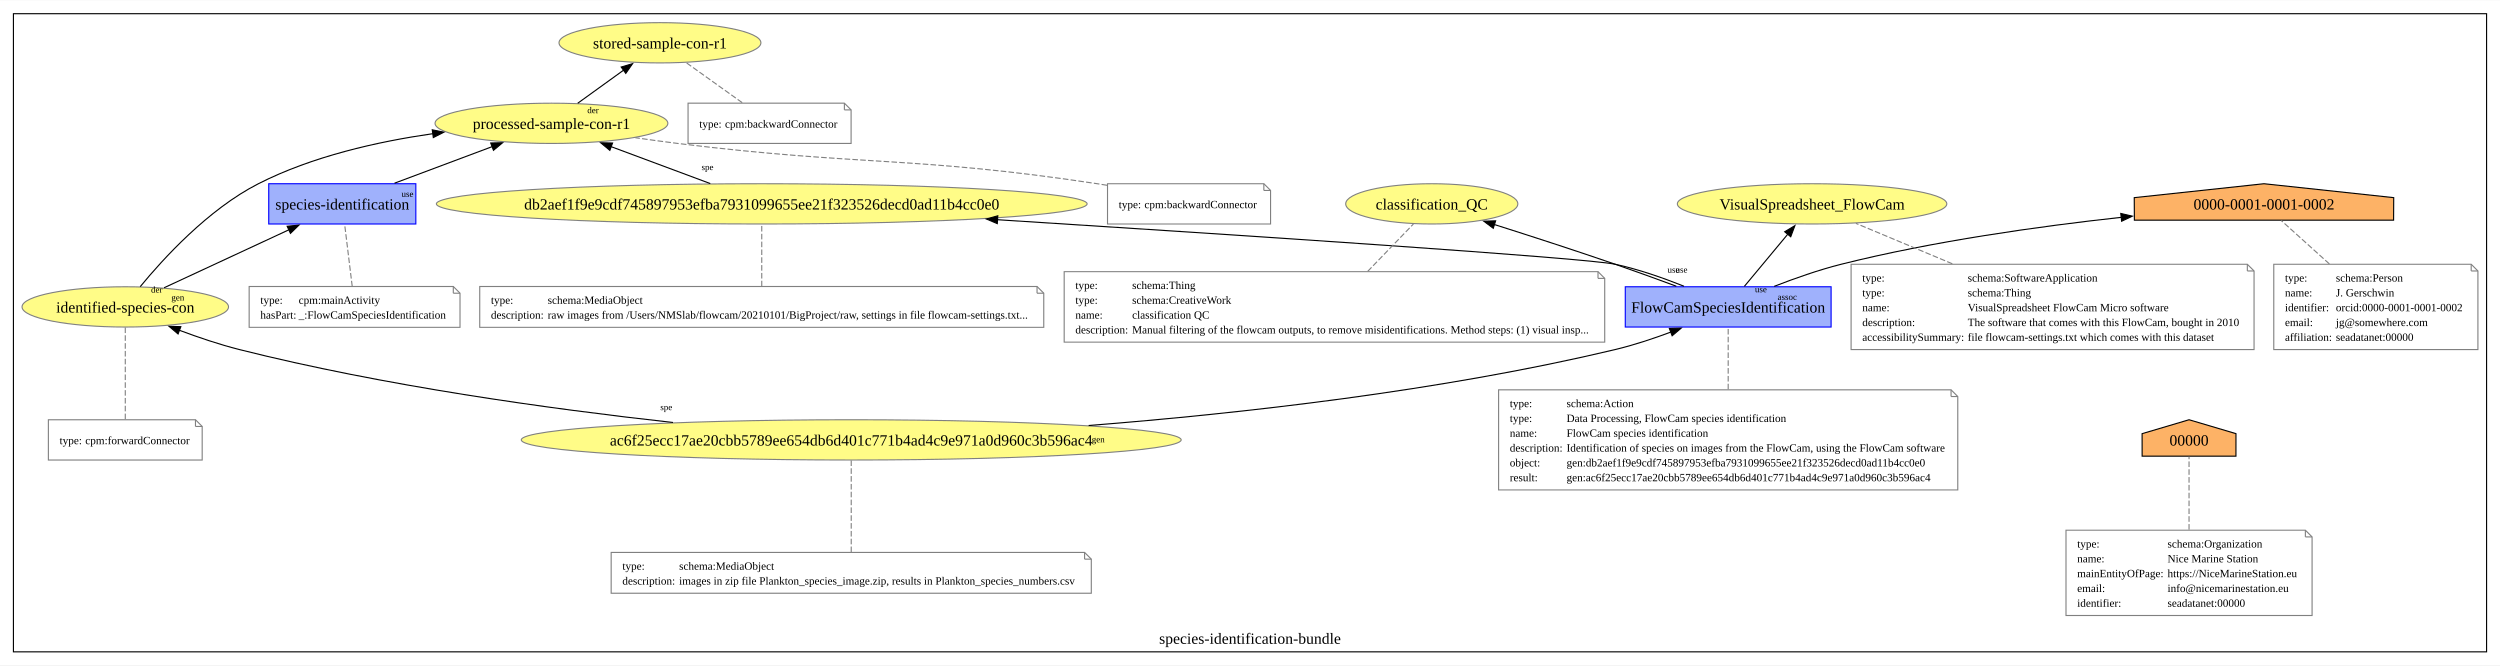
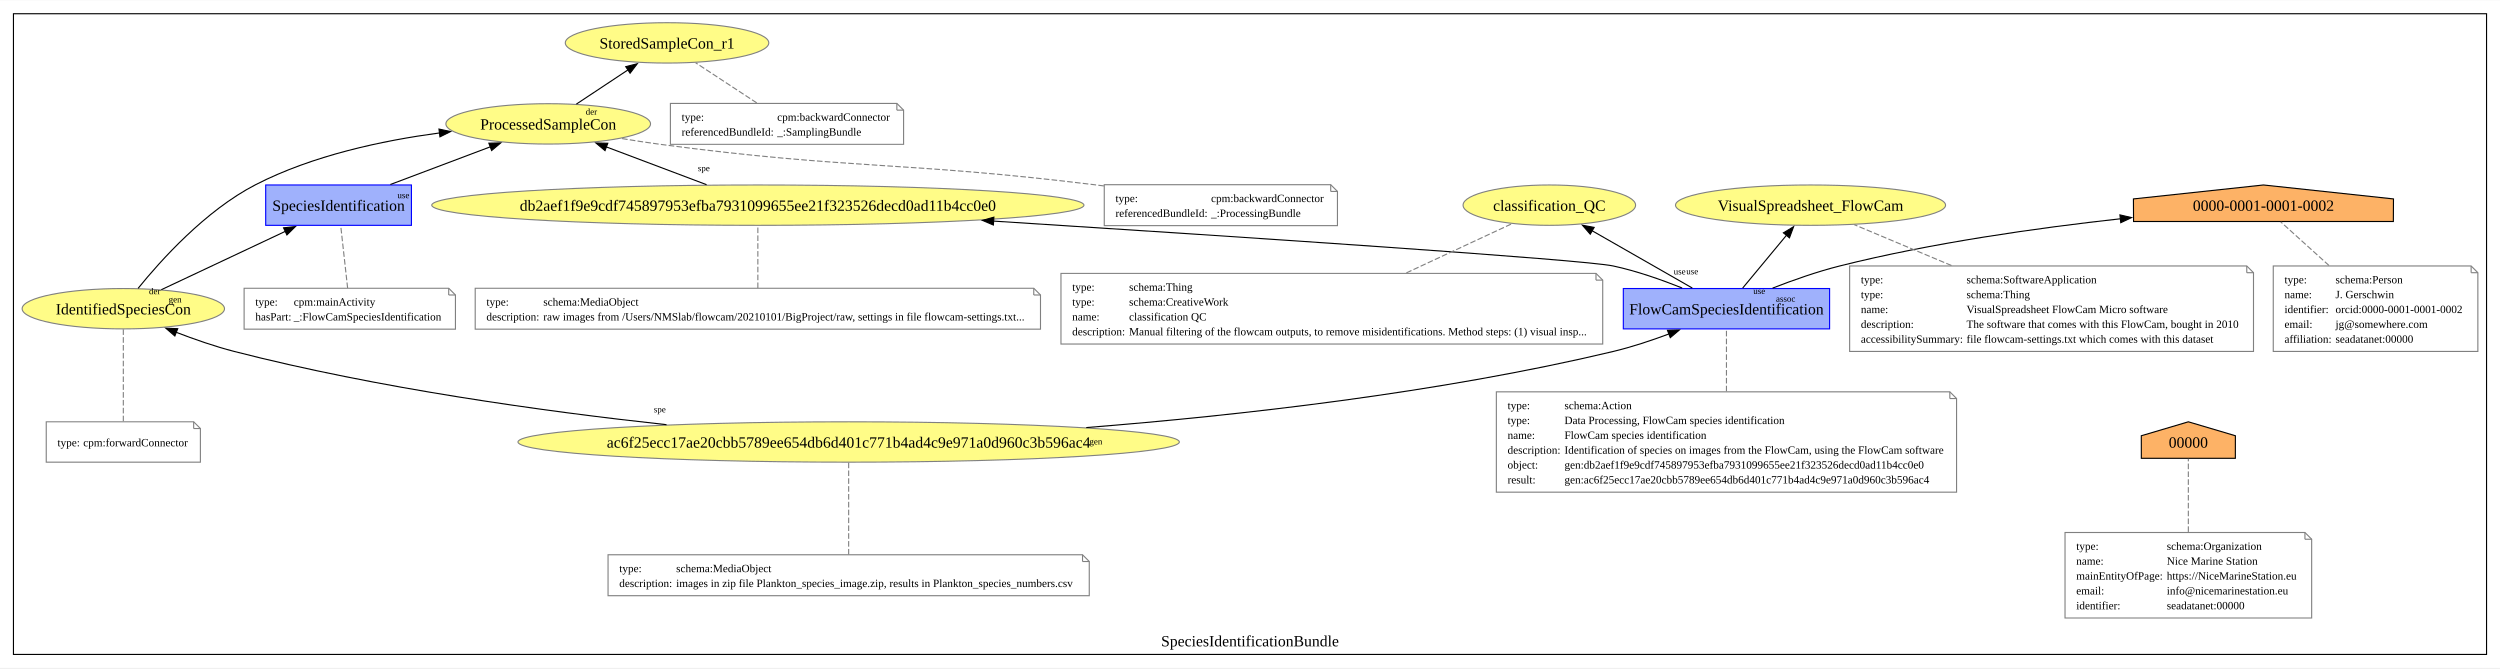
- <svg xmlns="http://www.w3.org/2000/svg" xmlns:xlink="http://www.w3.org/1999/xlink" width="2235pt" height="595pt" viewBox="0.00 0.00 2235.00 594.50">
-   <g id="graph0" class="graph" transform="scale(1 1) rotate(0) translate(4 590.5)">
-     <polygon fill="white" stroke="none" points="-4,4 -4,-590.5 2231,-590.5 2231,4 -4,4" />
+ <svg xmlns="http://www.w3.org/2000/svg" xmlns:xlink="http://www.w3.org/1999/xlink" width="2230pt" height="596pt" viewBox="0.00 0.00 2230.00 595.50">
+   <g id="graph0" class="graph" transform="scale(1 1) rotate(0) translate(4 591.5)">
+     <polygon fill="white" stroke="none" points="-4,4 -4,-591.5 2226,-591.5 2226,4 -4,4" />
    <g id="clust1" class="cluster">
      <g id="a_clust1">
-         <a xlink:href="https://openprovenance.org/blank#species-identification-bundle" xlink:title="species-identification-bundle">
-           <polygon fill="none" stroke="black" points="8,-8 8,-578.5 2219,-578.5 2219,-8 8,-8" />
-           <text text-anchor="middle" x="1113.5" y="-15.2" font-family="Times New Roman,serif" font-size="14.00">species-identification-bundle</text>
+         <a xlink:href="https://openprovenance.org/blank#SpeciesIdentificationBundle" xlink:title="SpeciesIdentificationBundle">
+           <polygon fill="none" stroke="black" points="8,-8 8,-579.5 2214,-579.5 2214,-8 8,-8" />
+           <text text-anchor="middle" x="1111" y="-15.2" font-family="Times New Roman,serif" font-size="14.00">
+                 SpeciesIdentificationBundle
+             </text>
        </a>
      </g>
    </g>
    <g id="node1" class="node">
      <g id="a_node1">
-         <a xlink:href="https://openprovenance.org/blank#species-identification" xlink:title="species-identification">
-           <polygon fill="#9fb1fc" stroke="#0000ff" points="367.75,-426.5 236.25,-426.5 236.25,-390.5 367.75,-390.5 367.75,-426.5" />
-           <text text-anchor="middle" x="302" y="-403.45" font-family="Times New Roman,serif" font-size="14.00">species-identification</text>
+         <a xlink:href="https://openprovenance.org/blank#SpeciesIdentification" xlink:title="SpeciesIdentification">
+           <polygon fill="#9fb1fc" stroke="#0000ff" points="363,-426.75 233,-426.75 233,-390.75 363,-390.75 363,-426.75" />
+           <text text-anchor="middle" x="298" y="-403.7" font-family="Times New Roman,serif" font-size="14.00">
+                 SpeciesIdentification
+             </text>
        </a>
      </g>
    </g>
    <g id="node5" class="node">
      <g id="a_node5">
-         <a xlink:href="https://openprovenance.org/blank#processed-sample-con-r1" xlink:title="processed-sample-con-r1">
-           <ellipse fill="#fffc87" stroke="#808080" cx="489" cy="-480.5" rx="104.07" ry="18" />
-           <text text-anchor="middle" x="489" y="-475.45" font-family="Times New Roman,serif" font-size="14.00">processed-sample-con-r1</text>
+         <a xlink:href="https://openprovenance.org/blank#ProcessedSampleCon" xlink:title="ProcessedSampleCon">
+           <ellipse fill="#fffc87" stroke="#808080" cx="485" cy="-481.25" rx="91.27" ry="18" />
+           <text text-anchor="middle" x="485" y="-476.2" font-family="Times New Roman,serif" font-size="14.00">
+                 ProcessedSampleCon
+             </text>
        </a>
      </g>
    </g>
    <g id="edge12" class="edge">
-       <path fill="none" stroke="black" d="M348.71,-426.98C375.26,-436.92 408.59,-449.4 436.1,-459.7" />
-       <polygon fill="black" stroke="black" points="434.71,-462.91 445.3,-463.14 437.16,-456.36 434.71,-462.91" />
-       <text text-anchor="middle" x="360.28" y="-414.72" font-family="Times New Roman,serif" font-size="8.00">use</text>
+       <path fill="none" stroke="black" d="M344.22,-427.18C371.25,-437.36 405.42,-450.25 433.32,-460.77" />
+       <polygon fill="black" stroke="black" points="432.07,-464.03 442.66,-464.29 434.54,-457.48 432.07,-464.03" />
+       <text text-anchor="middle" x="355.83" y="-414.94" font-family="Times New Roman,serif" font-size="8.00">use</text>
    </g>
    <g id="node2" class="node">
-       <polygon fill="none" stroke="gray" points="401.25,-334.62 218.75,-334.62 218.75,-298.12 407.25,-298.12 407.25,-328.62 401.25,-334.62" />
-       <polyline fill="none" stroke="gray" points="401.25,-334.62 401.25,-328.62" />
-       <polyline fill="none" stroke="gray" points="407.25,-328.62 401.25,-328.62" />
-       <text text-anchor="start" x="228.75" y="-319.12" font-family="Times New Roman,serif" font-size="10.00">type:</text>
-       <text text-anchor="start" x="263" y="-319.12" font-family="Times New Roman,serif" font-size="10.00">cpm:mainActivity</text>
-       <text text-anchor="start" x="228.75" y="-305.88" font-family="Times New Roman,serif" font-size="10.00">hasPart:</text>
-       <text text-anchor="start" x="263" y="-305.88" font-family="Times New Roman,serif" font-size="10.00">_:FlowCamSpeciesIdentification</text>
+       <polygon fill="none" stroke="gray" points="396.25,-334.62 213.75,-334.62 213.75,-298.12 402.25,-298.12 402.25,-328.62 396.25,-334.62" />
+       <polyline fill="none" stroke="gray" points="396.25,-334.62 396.25,-328.62" />
+       <polyline fill="none" stroke="gray" points="402.25,-328.62 396.25,-328.62" />
+       <text text-anchor="start" x="223.75" y="-319.12" font-family="Times New Roman,serif" font-size="10.00">type:</text>
+       <text text-anchor="start" x="258" y="-319.12" font-family="Times New Roman,serif" font-size="10.00">
+         cpm:mainActivity
+     </text>
+       <text text-anchor="start" x="223.75" y="-305.88" font-family="Times New Roman,serif" font-size="10.00">hasPart:
+     </text>
+       <text text-anchor="start" x="258" y="-305.88" font-family="Times New Roman,serif" font-size="10.00">
+         _:FlowCamSpeciesIdentification
+     </text>
    </g>
    <g id="edge1" class="edge">
-       <path fill="none" stroke="gray" stroke-dasharray="5,2" d="M310.88,-334.75C308.93,-350.71 306.06,-374.23 304.11,-390.18" />
+       <path fill="none" stroke="gray" stroke-dasharray="5,2" d="M306.07,-334.8C304.3,-350.8 301.69,-374.39 299.92,-390.38" />
    </g>
    <g id="node3" class="node">
      <g id="a_node3">
        <a xlink:href="https://openprovenance.org/blank#FlowCamSpeciesIdentification" xlink:title="FlowCamSpeciesIdentification">
-           <polygon fill="#9fb1fc" stroke="#0000ff" points="1633,-334.38 1449,-334.38 1449,-298.38 1633,-298.38 1633,-334.38" />
-           <text text-anchor="middle" x="1541" y="-311.32" font-family="Times New Roman,serif" font-size="14.00">FlowCamSpeciesIdentification</text>
+           <polygon fill="#9fb1fc" stroke="#0000ff" points="1628,-334.38 1444,-334.38 1444,-298.38 1628,-298.38 1628,-334.38" />
+           <text text-anchor="middle" x="1536" y="-311.32" font-family="Times New Roman,serif" font-size="14.00">
+         FlowCamSpeciesIdentification
+     </text>
        </a>
      </g>
    </g>
    <g id="node11" class="node">
      <g id="a_node11">
        <a xlink:href="https://openprovenance.org/blank#classification_QC" xlink:title="classification_QC">
-           <ellipse fill="#fffc87" stroke="#808080" cx="1276" cy="-408.5" rx="76.94" ry="18" />
-           <text text-anchor="middle" x="1276" y="-403.45" font-family="Times New Roman,serif" font-size="14.00">classification_QC</text>
+           <ellipse fill="#fffc87" stroke="#808080" cx="1378" cy="-408.75" rx="76.94" ry="18" />
+           <text text-anchor="middle" x="1378" y="-403.7" font-family="Times New Roman,serif" font-size="14.00">
+         classification_QC
+     </text>
        </a>
      </g>
    </g>
    <g id="edge17" class="edge">
-       <path fill="none" stroke="black" d="M1494.63,-334.86C1477.51,-341.2 1457.92,-348.31 1440,-354.5 1404.2,-366.86 1363.71,-379.95 1331.92,-390.03" />
-       <polygon fill="black" stroke="black" points="1330.98,-386.66 1322.5,-393.01 1333.09,-393.33 1330.98,-386.66" />
-       <text text-anchor="middle" x="1492.09" y="-346.92" font-family="Times New Roman,serif" font-size="8.00">use</text>
+       <path fill="none" stroke="black" d="M1505.54,-334.8C1479.98,-349.42 1443.36,-370.37 1415.91,-386.07" />
+       <polygon fill="black" stroke="black" points="1414.5,-382.84 1407.56,-390.84 1417.98,-388.91 1414.5,-382.84" />
+       <text text-anchor="middle" x="1505.48" y="-347.08" font-family="Times New Roman,serif" font-size="8.00">use</text>
    </g>
    <g id="node13" class="node">
      <g id="a_node13">
        <a xlink:href="gendb2aef1f9e9cdf745897953efba7931099655ee21f323526decd0ad11b4cc0e0" xlink:title="db2aef1f9e9cdf745897953efba7931099655ee21f323526decd0ad11b4cc0e0">
-           <ellipse fill="#fffc87" stroke="#808080" cx="677" cy="-408.5" rx="290.88" ry="18" />
-           <text text-anchor="middle" x="677" y="-403.45" font-family="Times New Roman,serif" font-size="14.00">db2aef1f9e9cdf745897953efba7931099655ee21f323526decd0ad11b4cc0e0</text>
+           <ellipse fill="#fffc87" stroke="#808080" cx="672" cy="-408.75" rx="290.88" ry="18" />
+           <text text-anchor="middle" x="672" y="-403.7" font-family="Times New Roman,serif" font-size="14.00">
+         db2aef1f9e9cdf745897953efba7931099655ee21f323526decd0ad11b4cc0e0
+     </text>
        </a>
      </g>
    </g>
    <g id="edge18" class="edge">
-       <path fill="none" stroke="black" d="M1501.47,-334.86C1483.13,-342.19 1460.83,-350.04 1440,-354.5 1413.22,-360.23 1103.97,-380.59 887.52,-394.34" />
-       <polygon fill="black" stroke="black" points="887.58,-390.83 877.82,-394.96 888.02,-397.82 887.58,-390.83" />
-       <text text-anchor="middle" x="1499.26" y="-346.97" font-family="Times New Roman,serif" font-size="8.00">use</text>
+       <path fill="none" stroke="black" d="M1496.47,-334.85C1478.13,-342.19 1455.83,-350.04 1435,-354.5 1408.2,-360.24 1098.51,-380.73 882.03,-394.55" />
+       <polygon fill="black" stroke="black" points="882.09,-391.04 872.34,-395.17 882.54,-398.03 882.09,-391.04" />
+       <text text-anchor="middle" x="1494.25" y="-346.96" font-family="Times New Roman,serif" font-size="8.00">use</text>
    </g>
    <g id="node17" class="node">
      <g id="a_node17">
        <a xlink:href="https://openprovenance.org/blank#VisualSpreadsheet_FlowCam" xlink:title="VisualSpreadsheet_FlowCam">
-           <ellipse fill="#fffc87" stroke="#808080" cx="1616" cy="-408.5" rx="120.45" ry="18" />
-           <text text-anchor="middle" x="1616" y="-403.45" font-family="Times New Roman,serif" font-size="14.00">VisualSpreadsheet_FlowCam</text>
+           <ellipse fill="#fffc87" stroke="#808080" cx="1611" cy="-408.75" rx="120.45" ry="18" />
+           <text text-anchor="middle" x="1611" y="-403.7" font-family="Times New Roman,serif" font-size="14.00">
+         VisualSpreadsheet_FlowCam
+     </text>
        </a>
      </g>
    </g>
    <g id="edge16" class="edge">
-       <path fill="none" stroke="black" d="M1555.46,-334.75C1566.46,-347.97 1581.77,-366.37 1594.25,-381.36" />
-       <polygon fill="black" stroke="black" points="1591.53,-383.57 1600.62,-389.01 1596.91,-379.09 1591.53,-383.57" />
-       <text text-anchor="middle" x="1570.24" y="-329.48" font-family="Times New Roman,serif" font-size="8.00">use</text>
+       <path fill="none" stroke="black" d="M1550.46,-334.8C1561.53,-348.14 1576.97,-366.74 1589.49,-381.83" />
+       <polygon fill="black" stroke="black" points="1586.79,-384.06 1595.87,-389.52 1592.18,-379.59 1586.79,-384.06" />
+       <text text-anchor="middle" x="1565.25" y="-329.55" font-family="Times New Roman,serif" font-size="8.00">use</text>
    </g>
    <g id="node21" class="node">
      <g id="a_node21">
        <a xlink:href="https://orcid.org/0000-0001-0001-0002" xlink:title="0000-0001-0001-0002">
-           <polygon fill="#fdb266" stroke="black" points="2135.98,-414.06 2020,-426.5 1904.02,-414.06 1904.13,-393.94 2135.87,-393.94 2135.98,-414.06" />
-           <text text-anchor="middle" x="2020" y="-403.45" font-family="Times New Roman,serif" font-size="14.00">0000-0001-0001-0002</text>
+           <polygon fill="#fdb266" stroke="black" points="2130.98,-414.31 2015,-426.75 1899.02,-414.31 1899.13,-394.19 2130.87,-394.19 2130.98,-414.31" />
+           <text text-anchor="middle" x="2015" y="-403.7" font-family="Times New Roman,serif" font-size="14.00">0000-0001-0001-0002</text>
        </a>
      </g>
    </g>
    <g id="edge20" class="edge">
-       <path fill="none" stroke="black" d="M1582.14,-334.76C1600.23,-341.8 1621.89,-349.45 1642,-354.5 1724.23,-375.13 1818.67,-388.37 1892.59,-396.47" />
-       <polygon fill="black" stroke="black" points="1891.98,-399.92 1902.3,-397.51 1892.73,-392.96 1891.98,-399.92" />
-       <text text-anchor="middle" x="1593.81" y="-322.61" font-family="Times New Roman,serif" font-size="8.00">assoc</text>
+       <path fill="none" stroke="black" d="M1577.14,-334.75C1595.23,-341.8 1616.89,-349.45 1637,-354.5 1719.23,-375.16 1813.67,-388.46 1887.59,-396.61" />
+       <polygon fill="black" stroke="black" points="1886.98,-400.07 1897.3,-397.66 1887.73,-393.11 1886.98,-400.07" />
+       <text text-anchor="middle" x="1588.81" y="-322.6" font-family="Times New Roman,serif" font-size="8.00">assoc</text>
    </g>
    <g id="node4" class="node">
-       <polygon fill="none" stroke="gray" points="1740.25,-242.25 1335.75,-242.25 1335.75,-152.75 1746.25,-152.75 1746.25,-236.25 1740.25,-242.25" />
-       <polyline fill="none" stroke="gray" points="1740.25,-242.25 1740.25,-236.25" />
-       <polyline fill="none" stroke="gray" points="1746.25,-236.25 1740.25,-236.25" />
-       <text text-anchor="start" x="1345.75" y="-226.75" font-family="Times New Roman,serif" font-size="10.00">type:</text>
-       <text text-anchor="start" x="1396.5" y="-226.75" font-family="Times New Roman,serif" font-size="10.00">schema:Action</text>
-       <text text-anchor="start" x="1345.75" y="-213.5" font-family="Times New Roman,serif" font-size="10.00">type:</text>
-       <text text-anchor="start" x="1396.5" y="-213.5" font-family="Times New Roman,serif" font-size="10.00">Data Processing, FlowCam species identification</text>
-       <text text-anchor="start" x="1345.75" y="-200.25" font-family="Times New Roman,serif" font-size="10.00">name:</text>
-       <text text-anchor="start" x="1396.5" y="-200.25" font-family="Times New Roman,serif" font-size="10.00">FlowCam species identification</text>
-       <text text-anchor="start" x="1345.75" y="-187" font-family="Times New Roman,serif" font-size="10.00">description:</text>
-       <text text-anchor="start" x="1396.5" y="-187" font-family="Times New Roman,serif" font-size="10.00">Identification of species on images from the FlowCam, using the FlowCam software</text>
-       <text text-anchor="start" x="1345.75" y="-173.75" font-family="Times New Roman,serif" font-size="10.00">object:</text>
-       <text text-anchor="start" x="1396.5" y="-173.75" font-family="Times New Roman,serif" font-size="10.00">gen:db2aef1f9e9cdf745897953efba7931099655ee21f323526decd0ad11b4cc0e0</text>
-       <text text-anchor="start" x="1345.75" y="-160.5" font-family="Times New Roman,serif" font-size="10.00">result:</text>
-       <text text-anchor="start" x="1396.5" y="-160.5" font-family="Times New Roman,serif" font-size="10.00">gen:ac6f25ecc17ae20cbb5789ee654db6d401c771b4ad4c9e971a0d960c3b596ac4</text>
+       <polygon fill="none" stroke="gray" points="1735.25,-242.25 1330.75,-242.25 1330.75,-152.75 1741.25,-152.75 1741.25,-236.25 1735.25,-242.25" />
+       <polyline fill="none" stroke="gray" points="1735.25,-242.25 1735.25,-236.25" />
+       <polyline fill="none" stroke="gray" points="1741.25,-236.25 1735.25,-236.25" />
+       <text text-anchor="start" x="1340.75" y="-226.75" font-family="Times New Roman,serif" font-size="10.00">type:</text>
+       <text text-anchor="start" x="1391.5" y="-226.75" font-family="Times New Roman,serif" font-size="10.00">
+         schema:Action
+     </text>
+       <text text-anchor="start" x="1340.75" y="-213.5" font-family="Times New Roman,serif" font-size="10.00">type:</text>
+       <text text-anchor="start" x="1391.5" y="-213.5" font-family="Times New Roman,serif" font-size="10.00">Data
+         Processing, FlowCam species identification
+     </text>
+       <text text-anchor="start" x="1340.75" y="-200.25" font-family="Times New Roman,serif" font-size="10.00">name:</text>
+       <text text-anchor="start" x="1391.5" y="-200.25" font-family="Times New Roman,serif" font-size="10.00">FlowCam
+         species identification
+     </text>
+       <text text-anchor="start" x="1340.75" y="-187" font-family="Times New Roman,serif" font-size="10.00">description:
+     </text>
+       <text text-anchor="start" x="1391.5" y="-187" font-family="Times New Roman,serif" font-size="10.00">Identification
+         of species on images from the FlowCam, using the FlowCam software
+     </text>
+       <text text-anchor="start" x="1340.75" y="-173.75" font-family="Times New Roman,serif" font-size="10.00">object:
+     </text>
+       <text text-anchor="start" x="1391.5" y="-173.75" font-family="Times New Roman,serif" font-size="10.00">
+         gen:db2aef1f9e9cdf745897953efba7931099655ee21f323526decd0ad11b4cc0e0
+     </text>
+       <text text-anchor="start" x="1340.75" y="-160.5" font-family="Times New Roman,serif" font-size="10.00">result:
+     </text>
+       <text text-anchor="start" x="1391.5" y="-160.5" font-family="Times New Roman,serif" font-size="10.00">
+         gen:ac6f25ecc17ae20cbb5789ee654db6d401c771b4ad4c9e971a0d960c3b596ac4
+     </text>
    </g>
    <g id="edge2" class="edge">
-       <path fill="none" stroke="gray" stroke-dasharray="5,2" d="M1541,-242.69C1541,-261.95 1541,-283.41 1541,-297.99" />
+       <path fill="none" stroke="gray" stroke-dasharray="5,2" d="M1536,-242.69C1536,-261.95 1536,-283.41 1536,-297.99" />
    </g>
    <g id="node7" class="node">
      <g id="a_node7">
-         <a xlink:href="https://openprovenance.org/blank#stored-sample-con-r1" xlink:title="stored-sample-con-r1">
-           <ellipse fill="#fffc87" stroke="#808080" cx="586" cy="-552.5" rx="90.25" ry="18" />
-           <text text-anchor="middle" x="586" y="-547.45" font-family="Times New Roman,serif" font-size="14.00">stored-sample-con-r1</text>
+         <a xlink:href="https://openprovenance.org/blank#StoredSampleCon_r1" xlink:title="StoredSampleCon_r1">
+           <ellipse fill="#fffc87" stroke="#808080" cx="591" cy="-553.5" rx="90.76" ry="18" />
+           <text text-anchor="middle" x="591" y="-548.45" font-family="Times New Roman,serif" font-size="14.00">
+                 StoredSampleCon_r1
+             </text>
        </a>
      </g>
    </g>
    <g id="edge14" class="edge">
-       <path fill="none" stroke="black" d="M512.48,-498.45C524.87,-507.39 540.26,-518.49 553.76,-528.23" />
-       <polygon fill="black" stroke="black" points="551.35,-530.81 561.51,-533.83 555.45,-525.14 551.35,-530.81" />
-       <text text-anchor="middle" x="526.16" y="-489.58" font-family="Times New Roman,serif" font-size="8.00">der</text>
+       <path fill="none" stroke="black" d="M510.12,-498.9C523.88,-508.02 541.15,-519.46 556.19,-529.43" />
+       <polygon fill="black" stroke="black" points="554.16,-532.28 564.43,-534.89 558.03,-526.45 554.16,-532.28" />
+       <text text-anchor="middle" x="523.55" y="-489.49" font-family="Times New Roman,serif" font-size="8.00">der</text>
    </g>
    <g id="node6" class="node">
-       <polygon fill="none" stroke="gray" points="1125.88,-426.5 986.12,-426.5 986.12,-390.5 1131.88,-390.5 1131.88,-420.5 1125.88,-426.5" />
-       <polyline fill="none" stroke="gray" points="1125.88,-426.5 1125.88,-420.5" />
-       <polyline fill="none" stroke="gray" points="1131.88,-420.5 1125.88,-420.5" />
-       <text text-anchor="start" x="996.12" y="-404.62" font-family="Times New Roman,serif" font-size="10.00">type:</text>
-       <text text-anchor="start" x="1019.12" y="-404.62" font-family="Times New Roman,serif" font-size="10.00">cpm:backwardConnector</text>
+       <polygon fill="none" stroke="gray" points="1183,-427 981,-427 981,-390.5 1189,-390.5 1189,-421 1183,-427" />
+       <polyline fill="none" stroke="gray" points="1183,-427 1183,-421" />
+       <polyline fill="none" stroke="gray" points="1189,-421 1183,-421" />
+       <text text-anchor="start" x="991" y="-411.5" font-family="Times New Roman,serif" font-size="10.00">type:</text>
+       <text text-anchor="start" x="1076.25" y="-411.5" font-family="Times New Roman,serif" font-size="10.00">
+         cpm:backwardConnector
+     </text>
+       <text text-anchor="start" x="991" y="-398.25" font-family="Times New Roman,serif" font-size="10.00">
+         referencedBundleId:
+     </text>
+       <text text-anchor="start" x="1076.25" y="-398.25" font-family="Times New Roman,serif" font-size="10.00">
+         _:ProcessingBundle
+     </text>
    </g>
    <g id="edge3" class="edge">
-       <path fill="none" stroke="gray" stroke-dasharray="5,2" d="M985.75,-425.1C982.8,-425.59 979.88,-426.07 977,-426.5 811.45,-451.53 768.18,-442.04 602,-462.5 589.69,-464.02 576.66,-465.8 563.99,-467.64" />
+       <path fill="none" stroke="gray" stroke-dasharray="5,2" d="M980.67,-425.9C977.75,-426.28 974.86,-426.65 972,-427 800.54,-448.04 756.24,-440.3 585,-463 573.74,-464.49 561.8,-466.33 550.24,-468.24" />
    </g>
    <g id="node8" class="node">
-       <polygon fill="none" stroke="gray" points="750.88,-498.5 611.12,-498.5 611.12,-462.5 756.88,-462.5 756.88,-492.5 750.88,-498.5" />
-       <polyline fill="none" stroke="gray" points="750.88,-498.5 750.88,-492.5" />
-       <polyline fill="none" stroke="gray" points="756.88,-492.5 750.88,-492.5" />
-       <text text-anchor="start" x="621.12" y="-476.62" font-family="Times New Roman,serif" font-size="10.00">type:</text>
-       <text text-anchor="start" x="644.12" y="-476.62" font-family="Times New Roman,serif" font-size="10.00">cpm:backwardConnector</text>
+       <polygon fill="none" stroke="gray" points="796,-499.5 594,-499.5 594,-463 802,-463 802,-493.5 796,-499.5" />
+       <polyline fill="none" stroke="gray" points="796,-499.5 796,-493.5" />
+       <polyline fill="none" stroke="gray" points="802,-493.5 796,-493.5" />
+       <text text-anchor="start" x="604" y="-484" font-family="Times New Roman,serif" font-size="10.00">type:</text>
+       <text text-anchor="start" x="689.25" y="-484" font-family="Times New Roman,serif" font-size="10.00">
+         cpm:backwardConnector
+     </text>
+       <text text-anchor="start" x="604" y="-470.75" font-family="Times New Roman,serif" font-size="10.00">
+         referencedBundleId:
+     </text>
+       <text text-anchor="start" x="689.25" y="-470.75" font-family="Times New Roman,serif" font-size="10.00">
+         _:SamplingBundle
+     </text>
    </g>
    <g id="edge4" class="edge">
-       <path fill="none" stroke="gray" stroke-dasharray="5,2" d="M659.52,-498.98C644.22,-509.92 624.61,-523.92 609.49,-534.72" />
+       <path fill="none" stroke="gray" stroke-dasharray="5,2" d="M671,-499.98C654.28,-510.95 632.95,-524.96 616.52,-535.75" />
    </g>
    <g id="node9" class="node">
      <g id="a_node9">
-         <a xlink:href="https://openprovenance.org/blank#identified-species-con" xlink:title="identified-species-con">
-           <ellipse fill="#fffc87" stroke="#808080" cx="108" cy="-316.38" rx="92.3" ry="18" />
-           <text text-anchor="middle" x="108" y="-311.32" font-family="Times New Roman,serif" font-size="14.00">identified-species-con</text>
+         <a xlink:href="https://openprovenance.org/blank#IdentifiedSpeciesCon" xlink:title="IdentifiedSpeciesCon">
+           <ellipse fill="#fffc87" stroke="#808080" cx="106" cy="-316.38" rx="90.25" ry="18" />
+           <text text-anchor="middle" x="106" y="-311.32" font-family="Times New Roman,serif" font-size="14.00">
+                 IdentifiedSpeciesCon
+             </text>
        </a>
      </g>
    </g>
    <g id="edge13" class="edge">
-       <path fill="none" stroke="black" d="M142.68,-333.49C173.8,-347.94 219.74,-369.29 254.31,-385.34" />
-       <polygon fill="black" stroke="black" points="252.72,-388.47 263.27,-389.51 255.67,-382.12 252.72,-388.47" />
-       <text text-anchor="middle" x="154.96" y="-322.14" font-family="Times New Roman,serif" font-size="8.00">gen</text>
+       <path fill="none" stroke="black" d="M139.88,-333.32C170.62,-347.79 216.23,-369.26 250.58,-385.43" />
+       <polygon fill="black" stroke="black" points="248.94,-388.53 259.48,-389.62 251.92,-382.19 248.94,-388.53" />
+       <text text-anchor="middle" x="152.2" y="-322.04" font-family="Times New Roman,serif" font-size="8.00">gen</text>
    </g>
    <g id="edge15" class="edge">
-       <path fill="none" stroke="black" d="M121.35,-334.47C141.47,-358.96 182.03,-403.61 227,-426.5 275.06,-450.96 333.47,-464.14 382.93,-471.23" />
-       <polygon fill="black" stroke="black" points="382.44,-474.7 392.82,-472.58 383.38,-467.76 382.44,-474.7" />
-       <text text-anchor="middle" x="136.12" y="-329.14" font-family="Times New Roman,serif" font-size="8.00">der</text>
+       <path fill="none" stroke="black" d="M119.19,-334.54C139.09,-359.14 179.24,-403.98 224,-427 274.66,-453.05 337,-466.36 388.05,-473.16" />
+       <polygon fill="black" stroke="black" points="387.57,-476.63 397.92,-474.4 388.44,-469.68 387.57,-476.63" />
+       <text text-anchor="middle" x="133.98" y="-329.32" font-family="Times New Roman,serif" font-size="8.00">der</text>
    </g>
    <g id="node10" class="node">
-       <polygon fill="none" stroke="gray" points="170.75,-215.5 39.25,-215.5 39.25,-179.5 176.75,-179.5 176.75,-209.5 170.75,-215.5" />
-       <polyline fill="none" stroke="gray" points="170.75,-215.5 170.75,-209.5" />
-       <polyline fill="none" stroke="gray" points="176.75,-209.5 170.75,-209.5" />
-       <text text-anchor="start" x="49.25" y="-193.62" font-family="Times New Roman,serif" font-size="10.00">type:</text>
-       <text text-anchor="start" x="72.25" y="-193.62" font-family="Times New Roman,serif" font-size="10.00">cpm:forwardConnector</text>
+       <polygon fill="none" stroke="gray" points="168.75,-215.5 37.25,-215.5 37.25,-179.5 174.75,-179.5 174.75,-209.5 168.75,-215.5" />
+       <polyline fill="none" stroke="gray" points="168.75,-215.5 168.75,-209.5" />
+       <polyline fill="none" stroke="gray" points="174.75,-209.5 168.75,-209.5" />
+       <text text-anchor="start" x="47.25" y="-193.62" font-family="Times New Roman,serif" font-size="10.00">type:</text>
+       <text text-anchor="start" x="70.25" y="-193.62" font-family="Times New Roman,serif" font-size="10.00">
+         cpm:forwardConnector
+     </text>
    </g>
    <g id="edge5" class="edge">
-       <path fill="none" stroke="gray" stroke-dasharray="5,2" d="M108,-216C108,-238.16 108,-276.1 108,-298.14" />
+       <path fill="none" stroke="gray" stroke-dasharray="5,2" d="M106,-216C106,-238.16 106,-276.1 106,-298.14" />
    </g>
    <g id="node12" class="node">
-       <polygon fill="none" stroke="gray" points="1424.62,-347.88 947.38,-347.88 947.38,-284.88 1430.62,-284.88 1430.62,-341.88 1424.62,-347.88" />
-       <polyline fill="none" stroke="gray" points="1424.62,-347.88 1424.62,-341.88" />
-       <polyline fill="none" stroke="gray" points="1430.62,-341.88 1424.62,-341.88" />
-       <text text-anchor="start" x="957.38" y="-332.38" font-family="Times New Roman,serif" font-size="10.00">type:</text>
-       <text text-anchor="start" x="1008.12" y="-332.38" font-family="Times New Roman,serif" font-size="10.00">schema:Thing</text>
-       <text text-anchor="start" x="957.38" y="-319.12" font-family="Times New Roman,serif" font-size="10.00">type:</text>
-       <text text-anchor="start" x="1008.12" y="-319.12" font-family="Times New Roman,serif" font-size="10.00">schema:CreativeWork</text>
-       <text text-anchor="start" x="957.38" y="-305.88" font-family="Times New Roman,serif" font-size="10.00">name:</text>
-       <text text-anchor="start" x="1008.12" y="-305.88" font-family="Times New Roman,serif" font-size="10.00">classification QC</text>
-       <text text-anchor="start" x="957.38" y="-292.62" font-family="Times New Roman,serif" font-size="10.00">description:</text>
-       <text text-anchor="start" x="1008.12" y="-292.62" font-family="Times New Roman,serif" font-size="10.00">Manual filtering of the flowcam outputs, to remove misidentifications. Method steps: (1) visual insp...</text>
+       <polygon fill="none" stroke="gray" points="1419.62,-347.88 942.38,-347.88 942.38,-284.88 1425.62,-284.88 1425.62,-341.88 1419.62,-347.88" />
+       <polyline fill="none" stroke="gray" points="1419.62,-347.88 1419.62,-341.88" />
+       <polyline fill="none" stroke="gray" points="1425.62,-341.88 1419.62,-341.88" />
+       <text text-anchor="start" x="952.38" y="-332.38" font-family="Times New Roman,serif" font-size="10.00">type:</text>
+       <text text-anchor="start" x="1003.12" y="-332.38" font-family="Times New Roman,serif" font-size="10.00">
+         schema:Thing
+     </text>
+       <text text-anchor="start" x="952.38" y="-319.12" font-family="Times New Roman,serif" font-size="10.00">type:</text>
+       <text text-anchor="start" x="1003.12" y="-319.12" font-family="Times New Roman,serif" font-size="10.00">
+         schema:CreativeWork
+     </text>
+       <text text-anchor="start" x="952.38" y="-305.88" font-family="Times New Roman,serif" font-size="10.00">name:</text>
+       <text text-anchor="start" x="1003.12" y="-305.88" font-family="Times New Roman,serif" font-size="10.00">
+         classification QC
+     </text>
+       <text text-anchor="start" x="952.38" y="-292.62" font-family="Times New Roman,serif" font-size="10.00">
+         description:
+     </text>
+       <text text-anchor="start" x="1003.12" y="-292.62" font-family="Times New Roman,serif" font-size="10.00">Manual
+         filtering of the flowcam outputs, to remove misidentifications. Method steps: (1) visual insp...
+     </text>
    </g>
    <g id="edge6" class="edge">
-       <path fill="none" stroke="gray" stroke-dasharray="5,2" d="M1218.7,-348.14C1232.38,-362.31 1248.1,-378.6 1259.61,-390.52" />
+       <path fill="none" stroke="gray" stroke-dasharray="5,2" d="M1250.49,-348.35C1282.19,-363.12 1318.73,-380.14 1344.55,-392.17" />
    </g>
    <g id="edge21" class="edge">
-       <path fill="none" stroke="black" d="M631.01,-426.62C604.24,-436.59 570.36,-449.21 542.41,-459.61" />
-       <polygon fill="black" stroke="black" points="541.19,-456.33 533.04,-463.1 543.63,-462.89 541.19,-456.33" />
-       <text text-anchor="middle" x="628.51" y="-438.69" font-family="Times New Roman,serif" font-size="8.00">spe</text>
+       <path fill="none" stroke="black" d="M626.25,-427C599.12,-437.23 564.65,-450.22 536.56,-460.81" />
+       <polygon fill="black" stroke="black" points="535.67,-457.41 527.55,-464.21 538.14,-463.96 535.67,-457.41" />
+       <text text-anchor="middle" x="623.82" y="-439.07" font-family="Times New Roman,serif" font-size="8.00">spe</text>
    </g>
    <g id="node14" class="node">
-       <polygon fill="none" stroke="gray" points="923.12,-334.62 424.88,-334.62 424.88,-298.12 929.12,-298.12 929.12,-328.62 923.12,-334.62" />
-       <polyline fill="none" stroke="gray" points="923.12,-334.62 923.12,-328.62" />
-       <polyline fill="none" stroke="gray" points="929.12,-328.62 923.12,-328.62" />
-       <text text-anchor="start" x="434.88" y="-319.12" font-family="Times New Roman,serif" font-size="10.00">type:</text>
-       <text text-anchor="start" x="485.62" y="-319.12" font-family="Times New Roman,serif" font-size="10.00">schema:MediaObject</text>
-       <text text-anchor="start" x="434.88" y="-305.88" font-family="Times New Roman,serif" font-size="10.00">description:</text>
-       <text text-anchor="start" x="485.62" y="-305.88" font-family="Times New Roman,serif" font-size="10.00">raw images from /Users/NMSlab/flowcam/20210101/BigProject/raw, settings in file flowcam-settings.txt...</text>
+       <polygon fill="none" stroke="gray" points="918.12,-334.62 419.88,-334.62 419.88,-298.12 924.12,-298.12 924.12,-328.62 918.12,-334.62" />
+       <polyline fill="none" stroke="gray" points="918.12,-334.62 918.12,-328.62" />
+       <polyline fill="none" stroke="gray" points="924.12,-328.62 918.12,-328.62" />
+       <text text-anchor="start" x="429.88" y="-319.12" font-family="Times New Roman,serif" font-size="10.00">type:</text>
+       <text text-anchor="start" x="480.62" y="-319.12" font-family="Times New Roman,serif" font-size="10.00">
+         schema:MediaObject
+     </text>
+       <text text-anchor="start" x="429.88" y="-305.88" font-family="Times New Roman,serif" font-size="10.00">
+         description:
+     </text>
+       <text text-anchor="start" x="480.62" y="-305.88" font-family="Times New Roman,serif" font-size="10.00">raw images
+         from /Users/NMSlab/flowcam/20210101/BigProject/raw, settings in file flowcam-settings.txt...
+     </text>
    </g>
    <g id="edge7" class="edge">
-       <path fill="none" stroke="gray" stroke-dasharray="5,2" d="M677,-334.75C677,-350.71 677,-374.23 677,-390.18" />
+       <path fill="none" stroke="gray" stroke-dasharray="5,2" d="M672,-334.8C672,-350.8 672,-374.39 672,-390.38" />
    </g>
    <g id="node15" class="node">
      <g id="a_node15">
        <a xlink:href="genac6f25ecc17ae20cbb5789ee654db6d401c771b4ad4c9e971a0d960c3b596ac4" xlink:title="ac6f25ecc17ae20cbb5789ee654db6d401c771b4ad4c9e971a0d960c3b596ac4">
-           <ellipse fill="#fffc87" stroke="#808080" cx="757" cy="-197.5" rx="294.97" ry="18" />
-           <text text-anchor="middle" x="757" y="-192.45" font-family="Times New Roman,serif" font-size="14.00">ac6f25ecc17ae20cbb5789ee654db6d401c771b4ad4c9e971a0d960c3b596ac4</text>
+           <ellipse fill="#fffc87" stroke="#808080" cx="753" cy="-197.5" rx="294.97" ry="18" />
+           <text text-anchor="middle" x="753" y="-192.45" font-family="Times New Roman,serif" font-size="14.00">
+         ac6f25ecc17ae20cbb5789ee654db6d401c771b4ad4c9e971a0d960c3b596ac4
+     </text>
        </a>
      </g>
    </g>
    <g id="edge19" class="edge">
-       <path fill="none" stroke="black" d="M969.25,-210.34C1105.23,-221.08 1284.69,-241.19 1440,-278.25 1456.54,-282.2 1474.08,-288.03 1489.82,-293.91" />
-       <polygon fill="black" stroke="black" points="1488.4,-297.11 1498.99,-297.42 1490.9,-290.57 1488.4,-297.11" />
-       <text text-anchor="middle" x="977.81" y="-195.29" font-family="Times New Roman,serif" font-size="8.00">gen</text>
+       <path fill="none" stroke="black" d="M964.94,-210.36C1100.72,-221.12 1279.91,-241.23 1435,-278.25 1451.54,-282.2 1469.08,-288.03 1484.82,-293.91" />
+       <polygon fill="black" stroke="black" points="1483.4,-297.11 1493.99,-297.42 1485.9,-290.57 1483.4,-297.11" />
+       <text text-anchor="middle" x="973.5" y="-195.32" font-family="Times New Roman,serif" font-size="8.00">gen</text>
    </g>
    <g id="edge22" class="edge">
-       <path fill="none" stroke="black" d="M597.64,-213.05C487.61,-225.2 338.54,-245.85 210,-278.25 192.16,-282.75 173.1,-289.21 156.33,-295.49" />
-       <polygon fill="black" stroke="black" points="155.19,-292.18 147.1,-299.03 157.69,-298.72 155.19,-292.18" />
-       <text text-anchor="middle" x="591.66" y="-224.08" font-family="Times New Roman,serif" font-size="8.00">spe</text>
+       <path fill="none" stroke="black" d="M590.54,-212.92C480.54,-224.92 332.56,-245.45 205,-278.25 187.65,-282.71 169.13,-289.17 152.87,-295.45" />
+       <polygon fill="black" stroke="black" points="151.96,-292.05 143.94,-298.98 154.53,-298.56 151.96,-292.05" />
+       <text text-anchor="middle" x="584.55" y="-223.94" font-family="Times New Roman,serif" font-size="8.00">spe</text>
    </g>
    <g id="node16" class="node">
-       <polygon fill="none" stroke="gray" points="965.62,-96.88 542.38,-96.88 542.38,-60.38 971.62,-60.38 971.62,-90.88 965.62,-96.88" />
-       <polyline fill="none" stroke="gray" points="965.62,-96.88 965.62,-90.88" />
-       <polyline fill="none" stroke="gray" points="971.62,-90.88 965.62,-90.88" />
-       <text text-anchor="start" x="552.38" y="-81.38" font-family="Times New Roman,serif" font-size="10.00">type:</text>
-       <text text-anchor="start" x="603.12" y="-81.38" font-family="Times New Roman,serif" font-size="10.00">schema:MediaObject</text>
-       <text text-anchor="start" x="552.38" y="-68.12" font-family="Times New Roman,serif" font-size="10.00">description:</text>
-       <text text-anchor="start" x="603.12" y="-68.12" font-family="Times New Roman,serif" font-size="10.00">images in zip file Plankton_species_image.zip, results in Plankton_species_numbers.csv</text>
+       <polygon fill="none" stroke="gray" points="961.62,-96.88 538.38,-96.88 538.38,-60.38 967.62,-60.38 967.62,-90.88 961.62,-96.88" />
+       <polyline fill="none" stroke="gray" points="961.62,-96.88 961.62,-90.88" />
+       <polyline fill="none" stroke="gray" points="967.62,-90.88 961.62,-90.88" />
+       <text text-anchor="start" x="548.38" y="-81.38" font-family="Times New Roman,serif" font-size="10.00">type:</text>
+       <text text-anchor="start" x="599.12" y="-81.38" font-family="Times New Roman,serif" font-size="10.00">
+         schema:MediaObject
+     </text>
+       <text text-anchor="start" x="548.38" y="-68.12" font-family="Times New Roman,serif" font-size="10.00">description:
+     </text>
+       <text text-anchor="start" x="599.12" y="-68.12" font-family="Times New Roman,serif" font-size="10.00">images in zip
+         file Plankton_species_image.zip, results in Plankton_species_numbers.csv
+     </text>
    </g>
    <g id="edge8" class="edge">
-       <path fill="none" stroke="gray" stroke-dasharray="5,2" d="M757,-97.12C757,-119.28 757,-157.23 757,-179.26" />
+       <path fill="none" stroke="gray" stroke-dasharray="5,2" d="M753,-97.12C753,-119.28 753,-157.23 753,-179.26" />
    </g>
    <g id="node18" class="node">
-       <polygon fill="none" stroke="gray" points="2005.12,-354.5 1650.88,-354.5 1650.88,-278.25 2011.12,-278.25 2011.12,-348.5 2005.12,-354.5" />
-       <polyline fill="none" stroke="gray" points="2005.12,-354.5 2005.12,-348.5" />
-       <polyline fill="none" stroke="gray" points="2011.12,-348.5 2005.12,-348.5" />
-       <text text-anchor="start" x="1660.88" y="-339" font-family="Times New Roman,serif" font-size="10.00">type:</text>
-       <text text-anchor="start" x="1755.12" y="-339" font-family="Times New Roman,serif" font-size="10.00">schema:SoftwareApplication</text>
-       <text text-anchor="start" x="1660.88" y="-325.75" font-family="Times New Roman,serif" font-size="10.00">type:</text>
-       <text text-anchor="start" x="1755.12" y="-325.75" font-family="Times New Roman,serif" font-size="10.00">schema:Thing</text>
-       <text text-anchor="start" x="1660.88" y="-312.5" font-family="Times New Roman,serif" font-size="10.00">name:</text>
-       <text text-anchor="start" x="1755.12" y="-312.5" font-family="Times New Roman,serif" font-size="10.00">VisualSpreadsheet FlowCam Micro software</text>
-       <text text-anchor="start" x="1660.88" y="-299.25" font-family="Times New Roman,serif" font-size="10.00">description:</text>
-       <text text-anchor="start" x="1755.12" y="-299.25" font-family="Times New Roman,serif" font-size="10.00">The software that comes with this FlowCam, bought in 2010</text>
-       <text text-anchor="start" x="1660.88" y="-286" font-family="Times New Roman,serif" font-size="10.00">accessibilitySummary:</text>
-       <text text-anchor="start" x="1755.12" y="-286" font-family="Times New Roman,serif" font-size="10.00">file flowcam-settings.txt which comes with this dataset</text>
+       <polygon fill="none" stroke="gray" points="2000.12,-354.5 1645.88,-354.5 1645.88,-278.25 2006.12,-278.25 2006.12,-348.5 2000.12,-354.5" />
+       <polyline fill="none" stroke="gray" points="2000.12,-354.5 2000.12,-348.5" />
+       <polyline fill="none" stroke="gray" points="2006.12,-348.5 2000.12,-348.5" />
+       <text text-anchor="start" x="1655.88" y="-339" font-family="Times New Roman,serif" font-size="10.00">type:</text>
+       <text text-anchor="start" x="1750.12" y="-339" font-family="Times New Roman,serif" font-size="10.00">
+         schema:SoftwareApplication
+     </text>
+       <text text-anchor="start" x="1655.88" y="-325.75" font-family="Times New Roman,serif" font-size="10.00">type:</text>
+       <text text-anchor="start" x="1750.12" y="-325.75" font-family="Times New Roman,serif" font-size="10.00">
+         schema:Thing
+     </text>
+       <text text-anchor="start" x="1655.88" y="-312.5" font-family="Times New Roman,serif" font-size="10.00">name:</text>
+       <text text-anchor="start" x="1750.12" y="-312.5" font-family="Times New Roman,serif" font-size="10.00">
+         VisualSpreadsheet FlowCam Micro software
+     </text>
+       <text text-anchor="start" x="1655.88" y="-299.25" font-family="Times New Roman,serif" font-size="10.00">
+         description:
+     </text>
+       <text text-anchor="start" x="1750.12" y="-299.25" font-family="Times New Roman,serif" font-size="10.00">The software
+         that comes with this FlowCam, bought in 2010
+     </text>
+       <text text-anchor="start" x="1655.88" y="-286" font-family="Times New Roman,serif" font-size="10.00">
+         accessibilitySummary:
+     </text>
+       <text text-anchor="start" x="1750.12" y="-286" font-family="Times New Roman,serif" font-size="10.00">file flowcam-settings.txt
+         which comes with this dataset
+     </text>
    </g>
    <g id="edge9" class="edge">
-       <path fill="none" stroke="gray" stroke-dasharray="5,2" d="M1741.38,-354.94C1711.3,-367.55 1679.31,-380.96 1655.17,-391.08" />
+       <path fill="none" stroke="gray" stroke-dasharray="5,2" d="M1736.69,-354.92C1706.46,-367.62 1674.26,-381.16 1650.01,-391.35" />
    </g>
    <g id="node19" class="node">
      <g id="a_node19">
        <a xlink:href="https://edmo.seadatanet.org/report/00000" xlink:title="00000">
-           <polygon fill="#fdb266" stroke="black" points="1994.96,-203.06 1953,-215.5 1911.04,-203.06 1911.07,-182.94 1994.93,-182.94 1994.96,-203.06" />
-           <text text-anchor="middle" x="1953" y="-192.45" font-family="Times New Roman,serif" font-size="14.00">00000</text>
+           <polygon fill="#fdb266" stroke="black" points="1989.96,-203.06 1948,-215.5 1906.04,-203.06 1906.07,-182.94 1989.93,-182.94 1989.96,-203.06" />
+           <text text-anchor="middle" x="1948" y="-192.45" font-family="Times New Roman,serif" font-size="14.00">00000</text>
        </a>
      </g>
    </g>
    <g id="node20" class="node">
-       <polygon fill="none" stroke="gray" points="2057,-116.75 1843,-116.75 1843,-40.5 2063,-40.5 2063,-110.75 2057,-116.75" />
-       <polyline fill="none" stroke="gray" points="2057,-116.75 2057,-110.75" />
-       <polyline fill="none" stroke="gray" points="2063,-110.75 2057,-110.75" />
-       <text text-anchor="start" x="1853" y="-101.25" font-family="Times New Roman,serif" font-size="10.00">type:</text>
-       <text text-anchor="start" x="1933.75" y="-101.25" font-family="Times New Roman,serif" font-size="10.00">schema:Organization</text>
-       <text text-anchor="start" x="1853" y="-88" font-family="Times New Roman,serif" font-size="10.00">name:</text>
-       <text text-anchor="start" x="1933.75" y="-88" font-family="Times New Roman,serif" font-size="10.00">Nice Marine Station</text>
-       <text text-anchor="start" x="1853" y="-74.75" font-family="Times New Roman,serif" font-size="10.00">mainEntityOfPage:</text>
-       <text text-anchor="start" x="1933.75" y="-74.75" font-family="Times New Roman,serif" font-size="10.00">https://NiceMarineStation.eu</text>
-       <text text-anchor="start" x="1853" y="-61.5" font-family="Times New Roman,serif" font-size="10.00">email:</text>
-       <text text-anchor="start" x="1933.75" y="-61.5" font-family="Times New Roman,serif" font-size="10.00">info@nicemarinestation.eu</text>
-       <text text-anchor="start" x="1853" y="-48.25" font-family="Times New Roman,serif" font-size="10.00">identifier:</text>
-       <text text-anchor="start" x="1933.75" y="-48.25" font-family="Times New Roman,serif" font-size="10.00">seadatanet:00000</text>
+       <polygon fill="none" stroke="gray" points="2052,-116.75 1838,-116.75 1838,-40.5 2058,-40.5 2058,-110.75 2052,-116.75" />
+       <polyline fill="none" stroke="gray" points="2052,-116.75 2052,-110.75" />
+       <polyline fill="none" stroke="gray" points="2058,-110.75 2052,-110.75" />
+       <text text-anchor="start" x="1848" y="-101.25" font-family="Times New Roman,serif" font-size="10.00">type:</text>
+       <text text-anchor="start" x="1928.75" y="-101.25" font-family="Times New Roman,serif" font-size="10.00">
+         schema:Organization
+     </text>
+       <text text-anchor="start" x="1848" y="-88" font-family="Times New Roman,serif" font-size="10.00">name:</text>
+       <text text-anchor="start" x="1928.75" y="-88" font-family="Times New Roman,serif" font-size="10.00">Nice Marine
+         Station
+     </text>
+       <text text-anchor="start" x="1848" y="-74.75" font-family="Times New Roman,serif" font-size="10.00">
+         mainEntityOfPage:
+     </text>
+       <text text-anchor="start" x="1928.75" y="-74.75" font-family="Times New Roman,serif" font-size="10.00">
+         https://NiceMarineStation.eu
+     </text>
+       <text text-anchor="start" x="1848" y="-61.5" font-family="Times New Roman,serif" font-size="10.00">email:</text>
+       <text text-anchor="start" x="1928.75" y="-61.5" font-family="Times New Roman,serif" font-size="10.00">
+         info@nicemarinestation.eu
+     </text>
+       <text text-anchor="start" x="1848" y="-48.25" font-family="Times New Roman,serif" font-size="10.00">identifier:
+     </text>
+       <text text-anchor="start" x="1928.75" y="-48.25" font-family="Times New Roman,serif" font-size="10.00">
+         seadatanet:00000
+     </text>
    </g>
    <g id="edge10" class="edge">
-       <path fill="none" stroke="gray" stroke-dasharray="5,2" d="M1953,-117.25C1953,-139.54 1953,-166.47 1953,-182.51" />
+       <path fill="none" stroke="gray" stroke-dasharray="5,2" d="M1948,-117.25C1948,-139.54 1948,-166.47 1948,-182.51" />
    </g>
    <g id="node22" class="node">
-       <polygon fill="none" stroke="gray" points="2205.25,-354.5 2028.75,-354.5 2028.75,-278.25 2211.25,-278.25 2211.25,-348.5 2205.25,-354.5" />
-       <polyline fill="none" stroke="gray" points="2205.25,-354.5 2205.25,-348.5" />
-       <polyline fill="none" stroke="gray" points="2211.25,-348.5 2205.25,-348.5" />
-       <text text-anchor="start" x="2038.75" y="-339" font-family="Times New Roman,serif" font-size="10.00">type:</text>
-       <text text-anchor="start" x="2084.25" y="-339" font-family="Times New Roman,serif" font-size="10.00">schema:Person</text>
-       <text text-anchor="start" x="2038.75" y="-325.75" font-family="Times New Roman,serif" font-size="10.00">name:</text>
-       <text text-anchor="start" x="2084.25" y="-325.75" font-family="Times New Roman,serif" font-size="10.00">J. Gerschwin</text>
-       <text text-anchor="start" x="2038.75" y="-312.5" font-family="Times New Roman,serif" font-size="10.00">identifier:</text>
-       <text text-anchor="start" x="2084.25" y="-312.5" font-family="Times New Roman,serif" font-size="10.00">orcid:0000-0001-0001-0002</text>
-       <text text-anchor="start" x="2038.75" y="-299.25" font-family="Times New Roman,serif" font-size="10.00">email:</text>
-       <text text-anchor="start" x="2084.25" y="-299.25" font-family="Times New Roman,serif" font-size="10.00">jg@somewhere.com</text>
-       <text text-anchor="start" x="2038.75" y="-286" font-family="Times New Roman,serif" font-size="10.00">affiliation:</text>
-       <text text-anchor="start" x="2084.25" y="-286" font-family="Times New Roman,serif" font-size="10.00">seadatanet:00000</text>
+       <polygon fill="none" stroke="gray" points="2200.25,-354.5 2023.75,-354.5 2023.75,-278.25 2206.25,-278.25 2206.25,-348.5 2200.25,-354.5" />
+       <polyline fill="none" stroke="gray" points="2200.25,-354.5 2200.25,-348.5" />
+       <polyline fill="none" stroke="gray" points="2206.25,-348.5 2200.25,-348.5" />
+       <text text-anchor="start" x="2033.75" y="-339" font-family="Times New Roman,serif" font-size="10.00">type:</text>
+       <text text-anchor="start" x="2079.25" y="-339" font-family="Times New Roman,serif" font-size="10.00">schema:Person
+     </text>
+       <text text-anchor="start" x="2033.75" y="-325.75" font-family="Times New Roman,serif" font-size="10.00">name:</text>
+       <text text-anchor="start" x="2079.25" y="-325.75" font-family="Times New Roman,serif" font-size="10.00">J.
+         Gerschwin
+     </text>
+       <text text-anchor="start" x="2033.75" y="-312.5" font-family="Times New Roman,serif" font-size="10.00">identifier:
+     </text>
+       <text text-anchor="start" x="2079.25" y="-312.5" font-family="Times New Roman,serif" font-size="10.00">orcid:0000-0001-0001-0002</text>
+       <text text-anchor="start" x="2033.75" y="-299.25" font-family="Times New Roman,serif" font-size="10.00">email:
+     </text>
+       <text text-anchor="start" x="2079.25" y="-299.25" font-family="Times New Roman,serif" font-size="10.00">
+         jg@somewhere.com
+     </text>
+       <text text-anchor="start" x="2033.75" y="-286" font-family="Times New Roman,serif" font-size="10.00">affiliation:
+     </text>
+       <text text-anchor="start" x="2079.25" y="-286" font-family="Times New Roman,serif" font-size="10.00">
+         seadatanet:00000
+     </text>
    </g>
    <g id="edge11" class="edge">
-       <path fill="none" stroke="gray" stroke-dasharray="5,2" d="M2078.46,-354.81C2063.22,-368.55 2046.9,-383.26 2035.39,-393.63" />
+       <path fill="none" stroke="gray" stroke-dasharray="5,2" d="M2073.46,-354.92C2058.22,-368.69 2041.9,-383.44 2030.39,-393.84" />
    </g>
  </g>
</svg>
